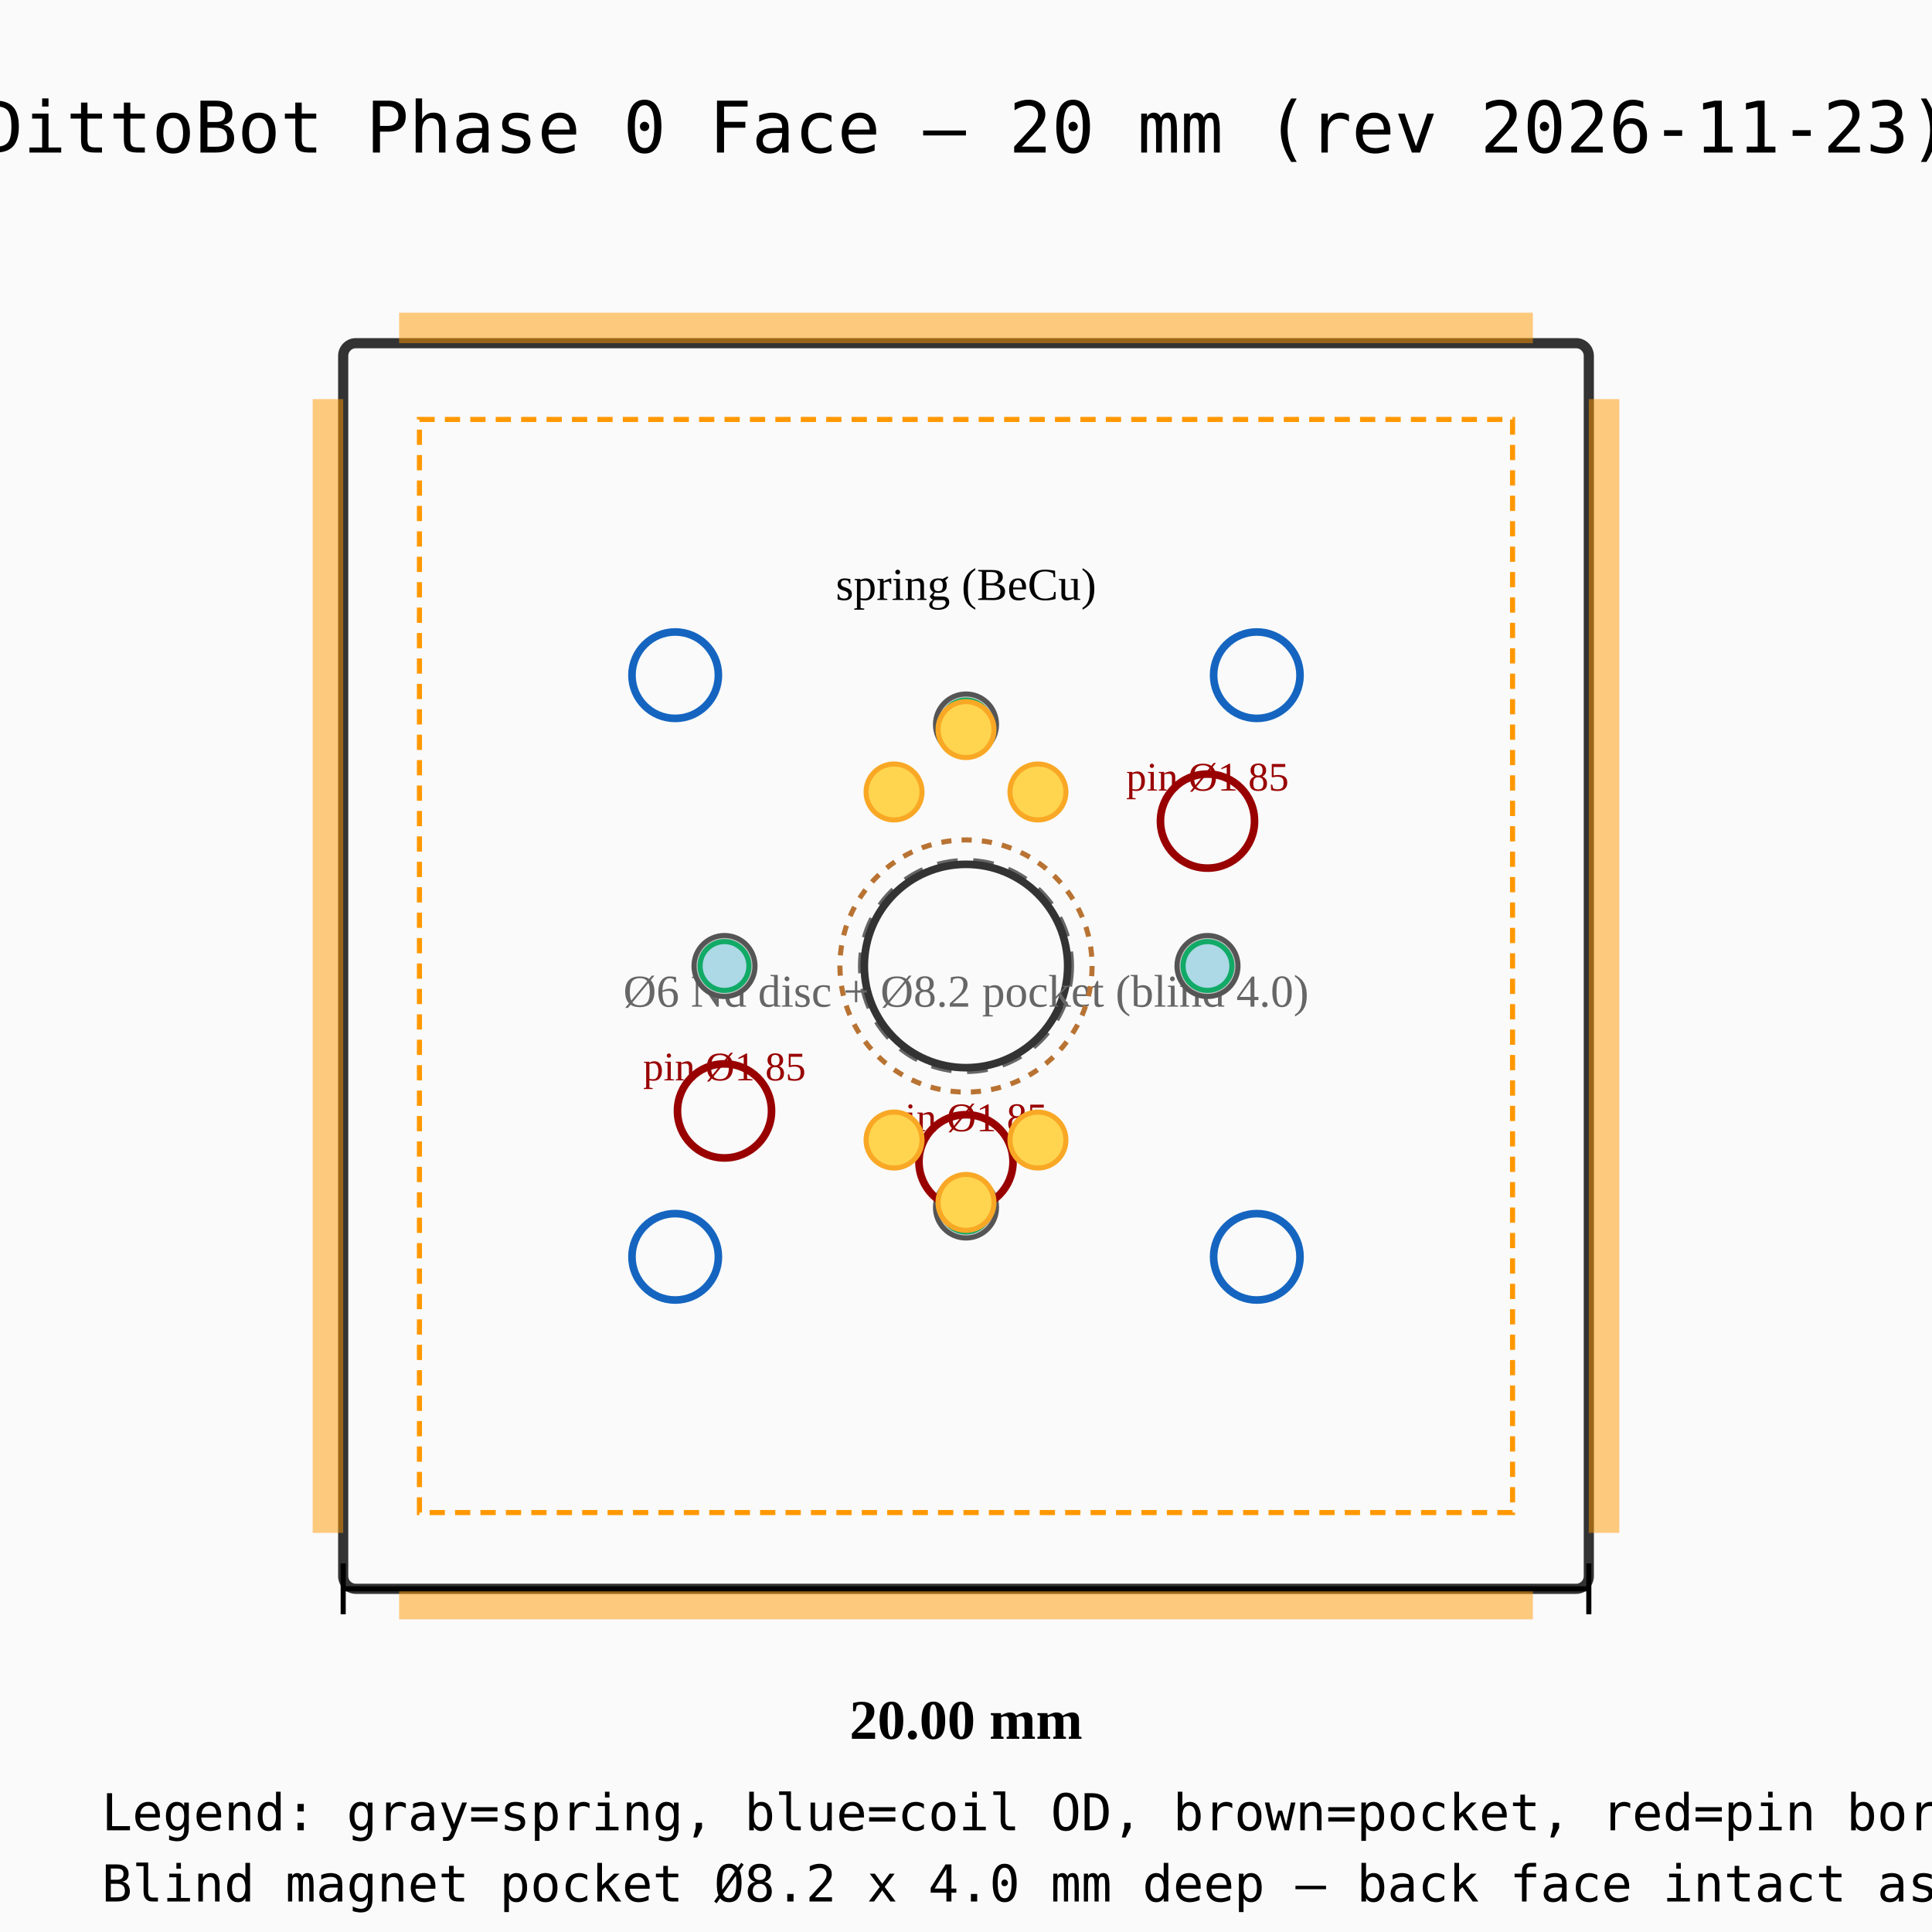
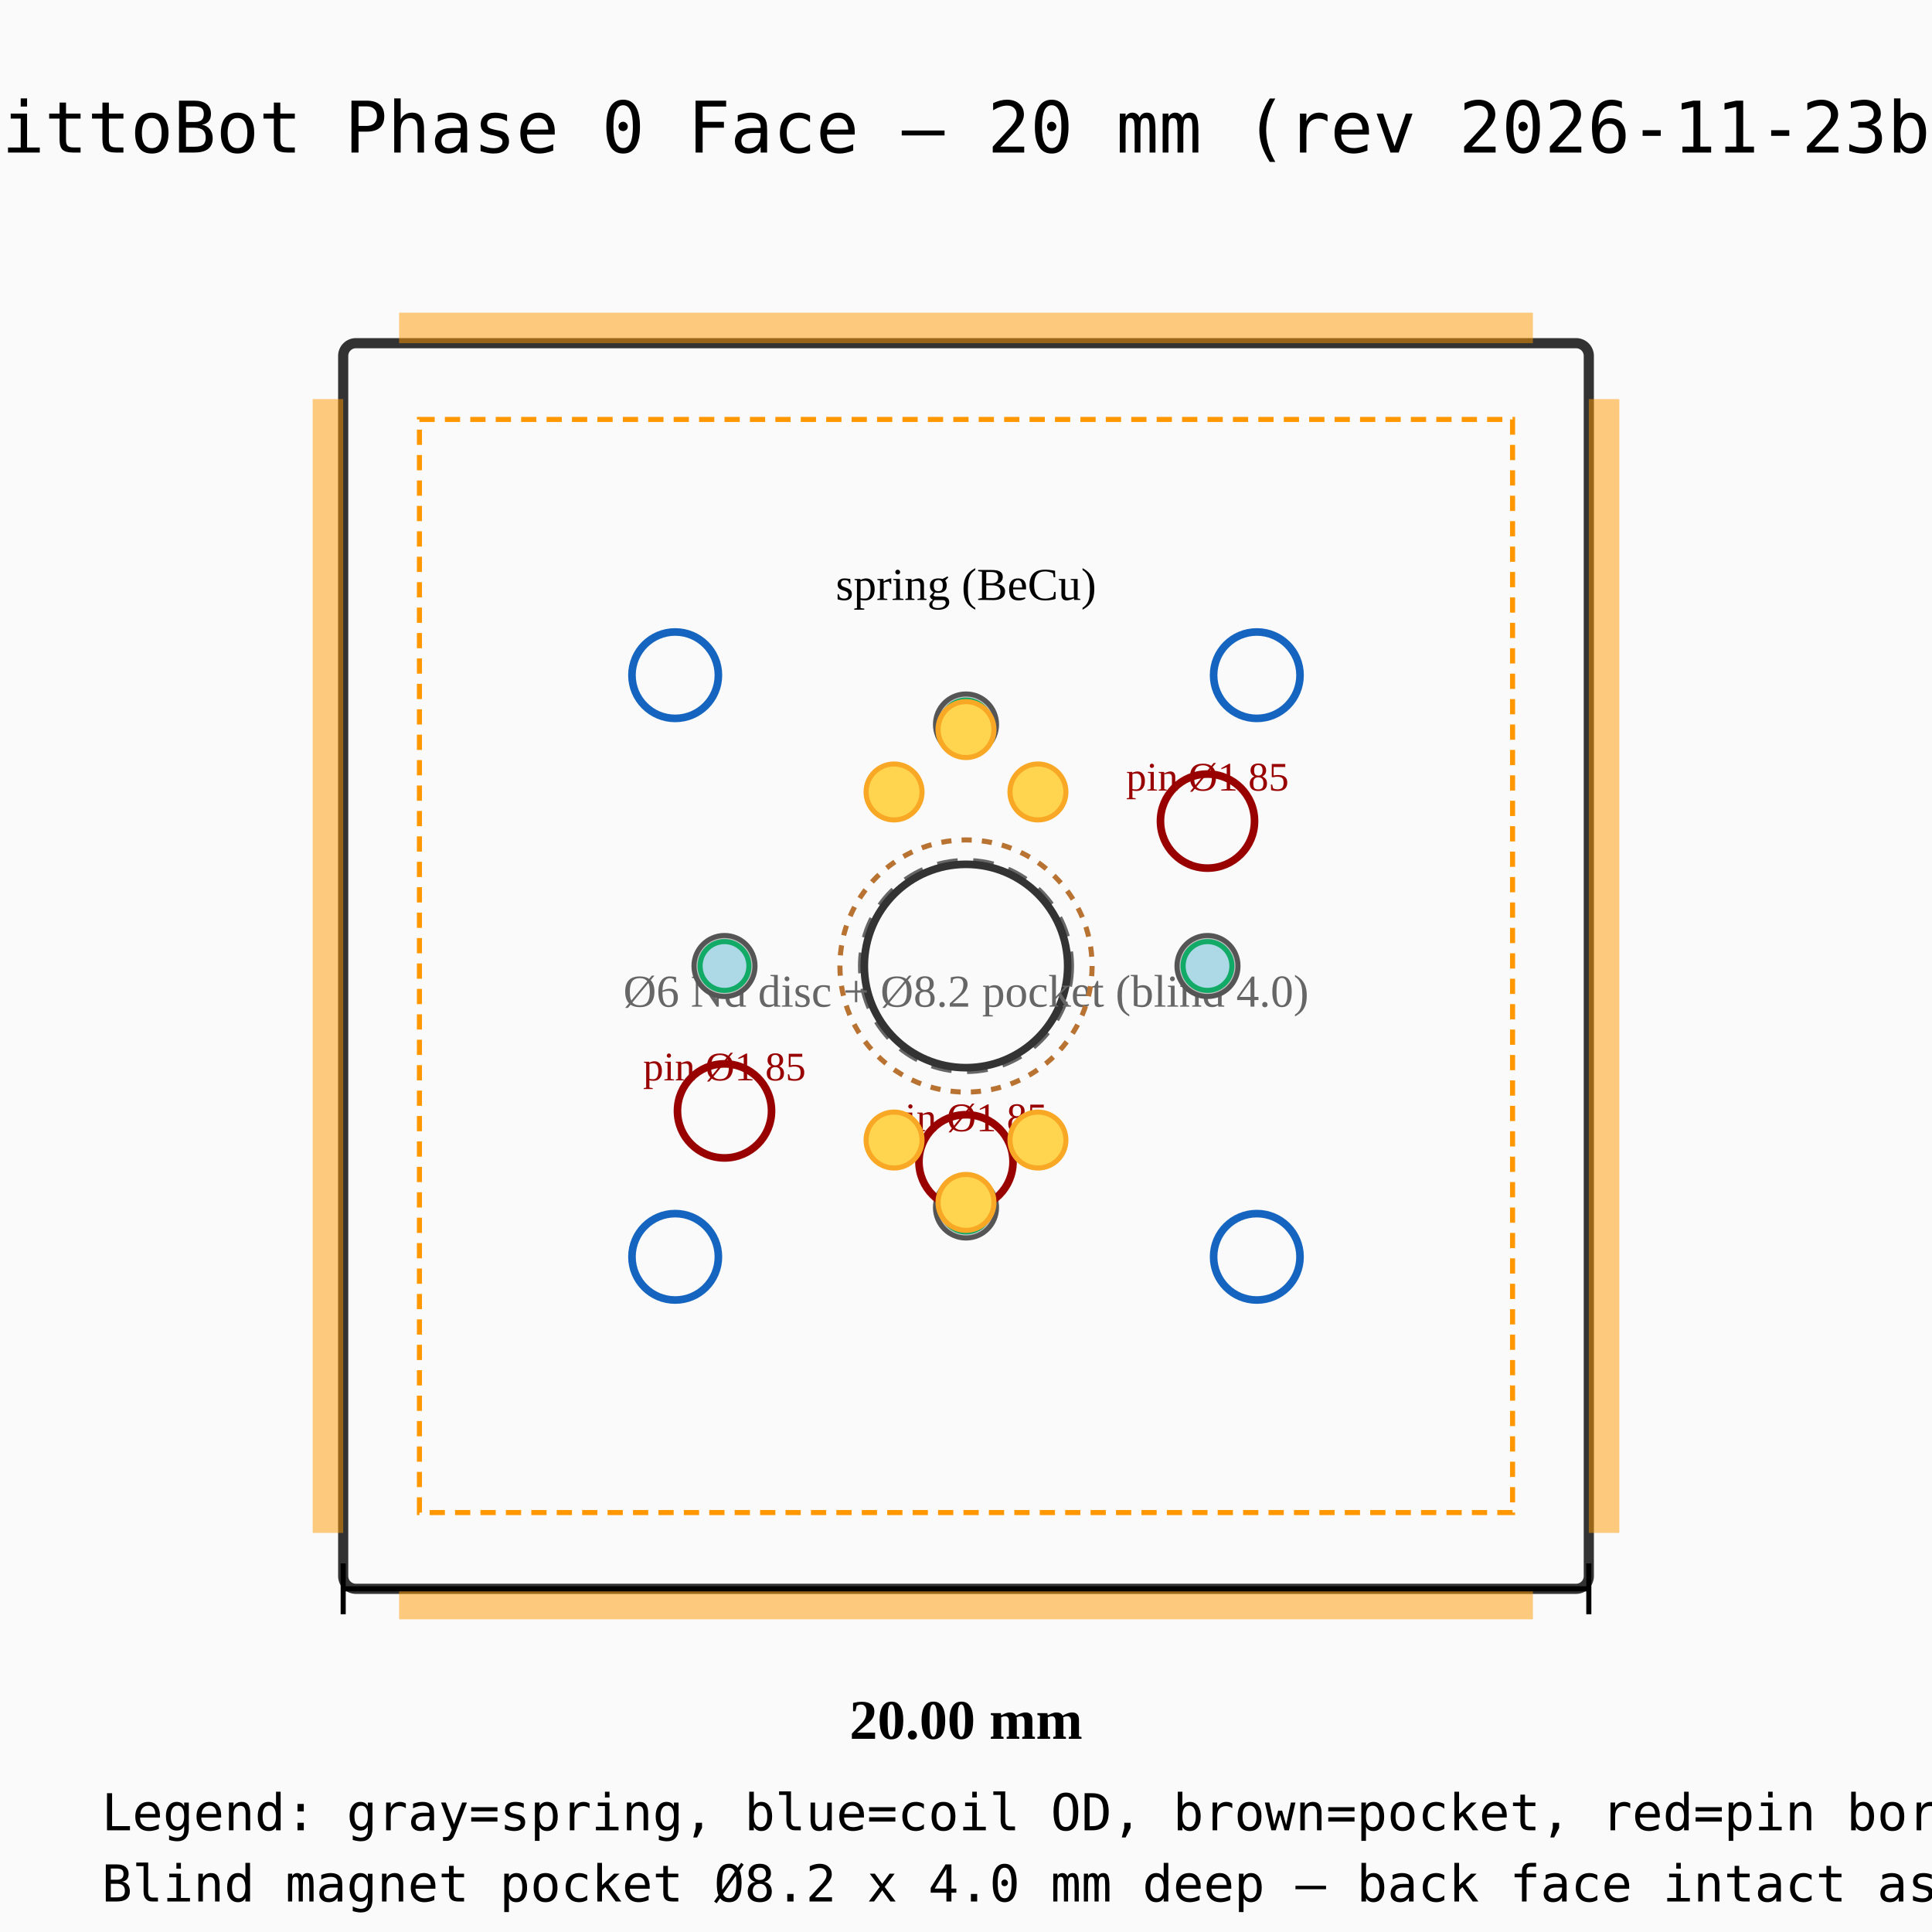
<svg xmlns="http://www.w3.org/2000/svg" width="380" height="380" viewBox="0 0 380 380">
  <rect width="100%" height="100%" fill="#fafafa" />
-   <text x="190" y="30" text-anchor="middle" font-family="monospace" font-size="14">DittoBot Phase 0 Face — 20 mm (rev 2026-11-23)</text>
+   <text x="190" y="30" text-anchor="middle" font-family="monospace" font-size="14">DittoBot Phase 0 Face — 20 mm (rev 2026-11-23b)</text>
  <rect x="67.5" y="67.5" width="245" height="245" rx="2.5" ry="2.5" fill="none" stroke="#333" stroke-width="2" />
  <circle cx="190" cy="190" r="20.5" fill="none" stroke="#666" stroke-width="1.5" stroke-dasharray="4 3" />
  <circle cx="190" cy="190" r="20" fill="none" stroke="#333" stroke-width="1.5" />
  <text x="190" y="198" text-anchor="middle" font-size="9" fill="#666">Ø6 Nd disc + Ø8.2 pocket (blind 4.0)</text>
  <circle cx="190" cy="190" r="24.8" fill="none" stroke="#b87333" stroke-width="1" stroke-dasharray="2 2" />
  <circle cx="190" cy="142.5" r="6" fill="#c0c0c0" stroke="#555" stroke-width="1" />
  <circle cx="190" cy="142.5" r="4.8" fill="#add8e6" stroke="#1a6" stroke-width="1" />
  <text x="190" y="118" text-anchor="middle" font-size="9">spring (BeCu)</text>
  <circle cx="190" cy="237.5" r="6" fill="#c0c0c0" stroke="#555" stroke-width="1" />
  <circle cx="190" cy="237.5" r="4.8" fill="#add8e6" stroke="#1a6" stroke-width="1" />
  <circle cx="142.5" cy="190" r="6" fill="#c0c0c0" stroke="#555" stroke-width="1" />
  <circle cx="142.5" cy="190" r="4.8" fill="#add8e6" stroke="#1a6" stroke-width="1" />
  <circle cx="237.5" cy="190" r="6" fill="#c0c0c0" stroke="#555" stroke-width="1" />
  <circle cx="237.5" cy="190" r="4.8" fill="#add8e6" stroke="#1a6" stroke-width="1" />
  <circle cx="237.5" cy="161.5" r="9.25" fill="none" stroke="#900" stroke-width="1.5" />
  <text x="237.5" y="155.5" text-anchor="middle" font-size="8" fill="#900">pin Ø1.85</text>
  <circle cx="142.5" cy="218.5" r="9.25" fill="none" stroke="#900" stroke-width="1.5" />
  <text x="142.5" y="212.5" text-anchor="middle" font-size="8" fill="#900">pin Ø1.85</text>
  <circle cx="190" cy="228.5" r="9.25" fill="none" stroke="#900" stroke-width="1.5" />
  <text x="190" y="222.5" text-anchor="middle" font-size="8" fill="#900">pin Ø1.85</text>
  <circle cx="204.15" cy="155.77" r="5.5" fill="#ffd54f" stroke="#f9a825" stroke-width="1" />
  <circle cx="190" cy="143.5" r="5.5" fill="#ffd54f" stroke="#f9a825" stroke-width="1" />
  <circle cx="175.85" cy="155.77" r="5.5" fill="#ffd54f" stroke="#f9a825" stroke-width="1" />
  <circle cx="175.85" cy="224.23" r="5.5" fill="#ffd54f" stroke="#f9a825" stroke-width="1" />
  <circle cx="190" cy="236.5" r="5.5" fill="#ffd54f" stroke="#f9a825" stroke-width="1" />
  <circle cx="204.15" cy="224.23" r="5.5" fill="#ffd54f" stroke="#f9a825" stroke-width="1" />
  <circle cx="247.2" cy="132.8" r="8.5" fill="none" stroke="#1565c0" stroke-width="1.5" />
  <circle cx="247.2" cy="247.2" r="8.5" fill="none" stroke="#1565c0" stroke-width="1.5" />
  <circle cx="132.8" cy="132.8" r="8.5" fill="none" stroke="#1565c0" stroke-width="1.5" />
  <circle cx="132.8" cy="247.2" r="8.5" fill="none" stroke="#1565c0" stroke-width="1.5" />
  <rect x="61.5" y="78.5" width="6" height="223" fill="#ff9800" opacity="0.5" />
  <rect x="312.5" y="78.5" width="6" height="223" fill="#ff9800" opacity="0.5" />
  <rect x="78.5" y="61.5" width="223" height="6" fill="#ff9800" opacity="0.5" />
  <rect x="78.5" y="312.5" width="223" height="6" fill="#ff9800" opacity="0.5" />
  <rect x="82.5" y="82.5" width="215" height="215" fill="none" stroke="#ff9800" stroke-width="1" stroke-dasharray="3 2" />
  <line x1="67.5" y1="312.5" x2="312.5" y2="312.5" stroke="#000" stroke-width="1" />
  <line x1="67.5" y1="307.5" x2="67.5" y2="317.5" stroke="#000" stroke-width="1" />
  <line x1="312.5" y1="307.5" x2="312.5" y2="317.5" stroke="#000" stroke-width="1" />
  <text x="190" y="342" text-anchor="middle" font-size="11" font-weight="bold">20.00 mm</text>
  <text x="20" y="360" font-family="monospace" font-size="10">Legend: gray=spring, blue=coil OD, brown=pocket, red=pin bore, yellow=contact, blue ring=mount, orange=ridge/chamfer</text>
-   <text x="20" y="374" font-family="monospace" font-size="10">Blind magnet pocket Ø8.2 x 4.0 mm deep — back face intact as heat spreader. 3 pins, 4 BeCu springs 5.00 N. All dims mm.</text>
+   <text x="20" y="374" font-family="monospace" font-size="10">Blind magnet pocket Ø8.2 x 4.0 mm deep — back face intact as heat spreader. 3 pins, 4 BeCu springs 5.00 N. Option A sliding-pin release. All dims mm.</text>
</svg>
